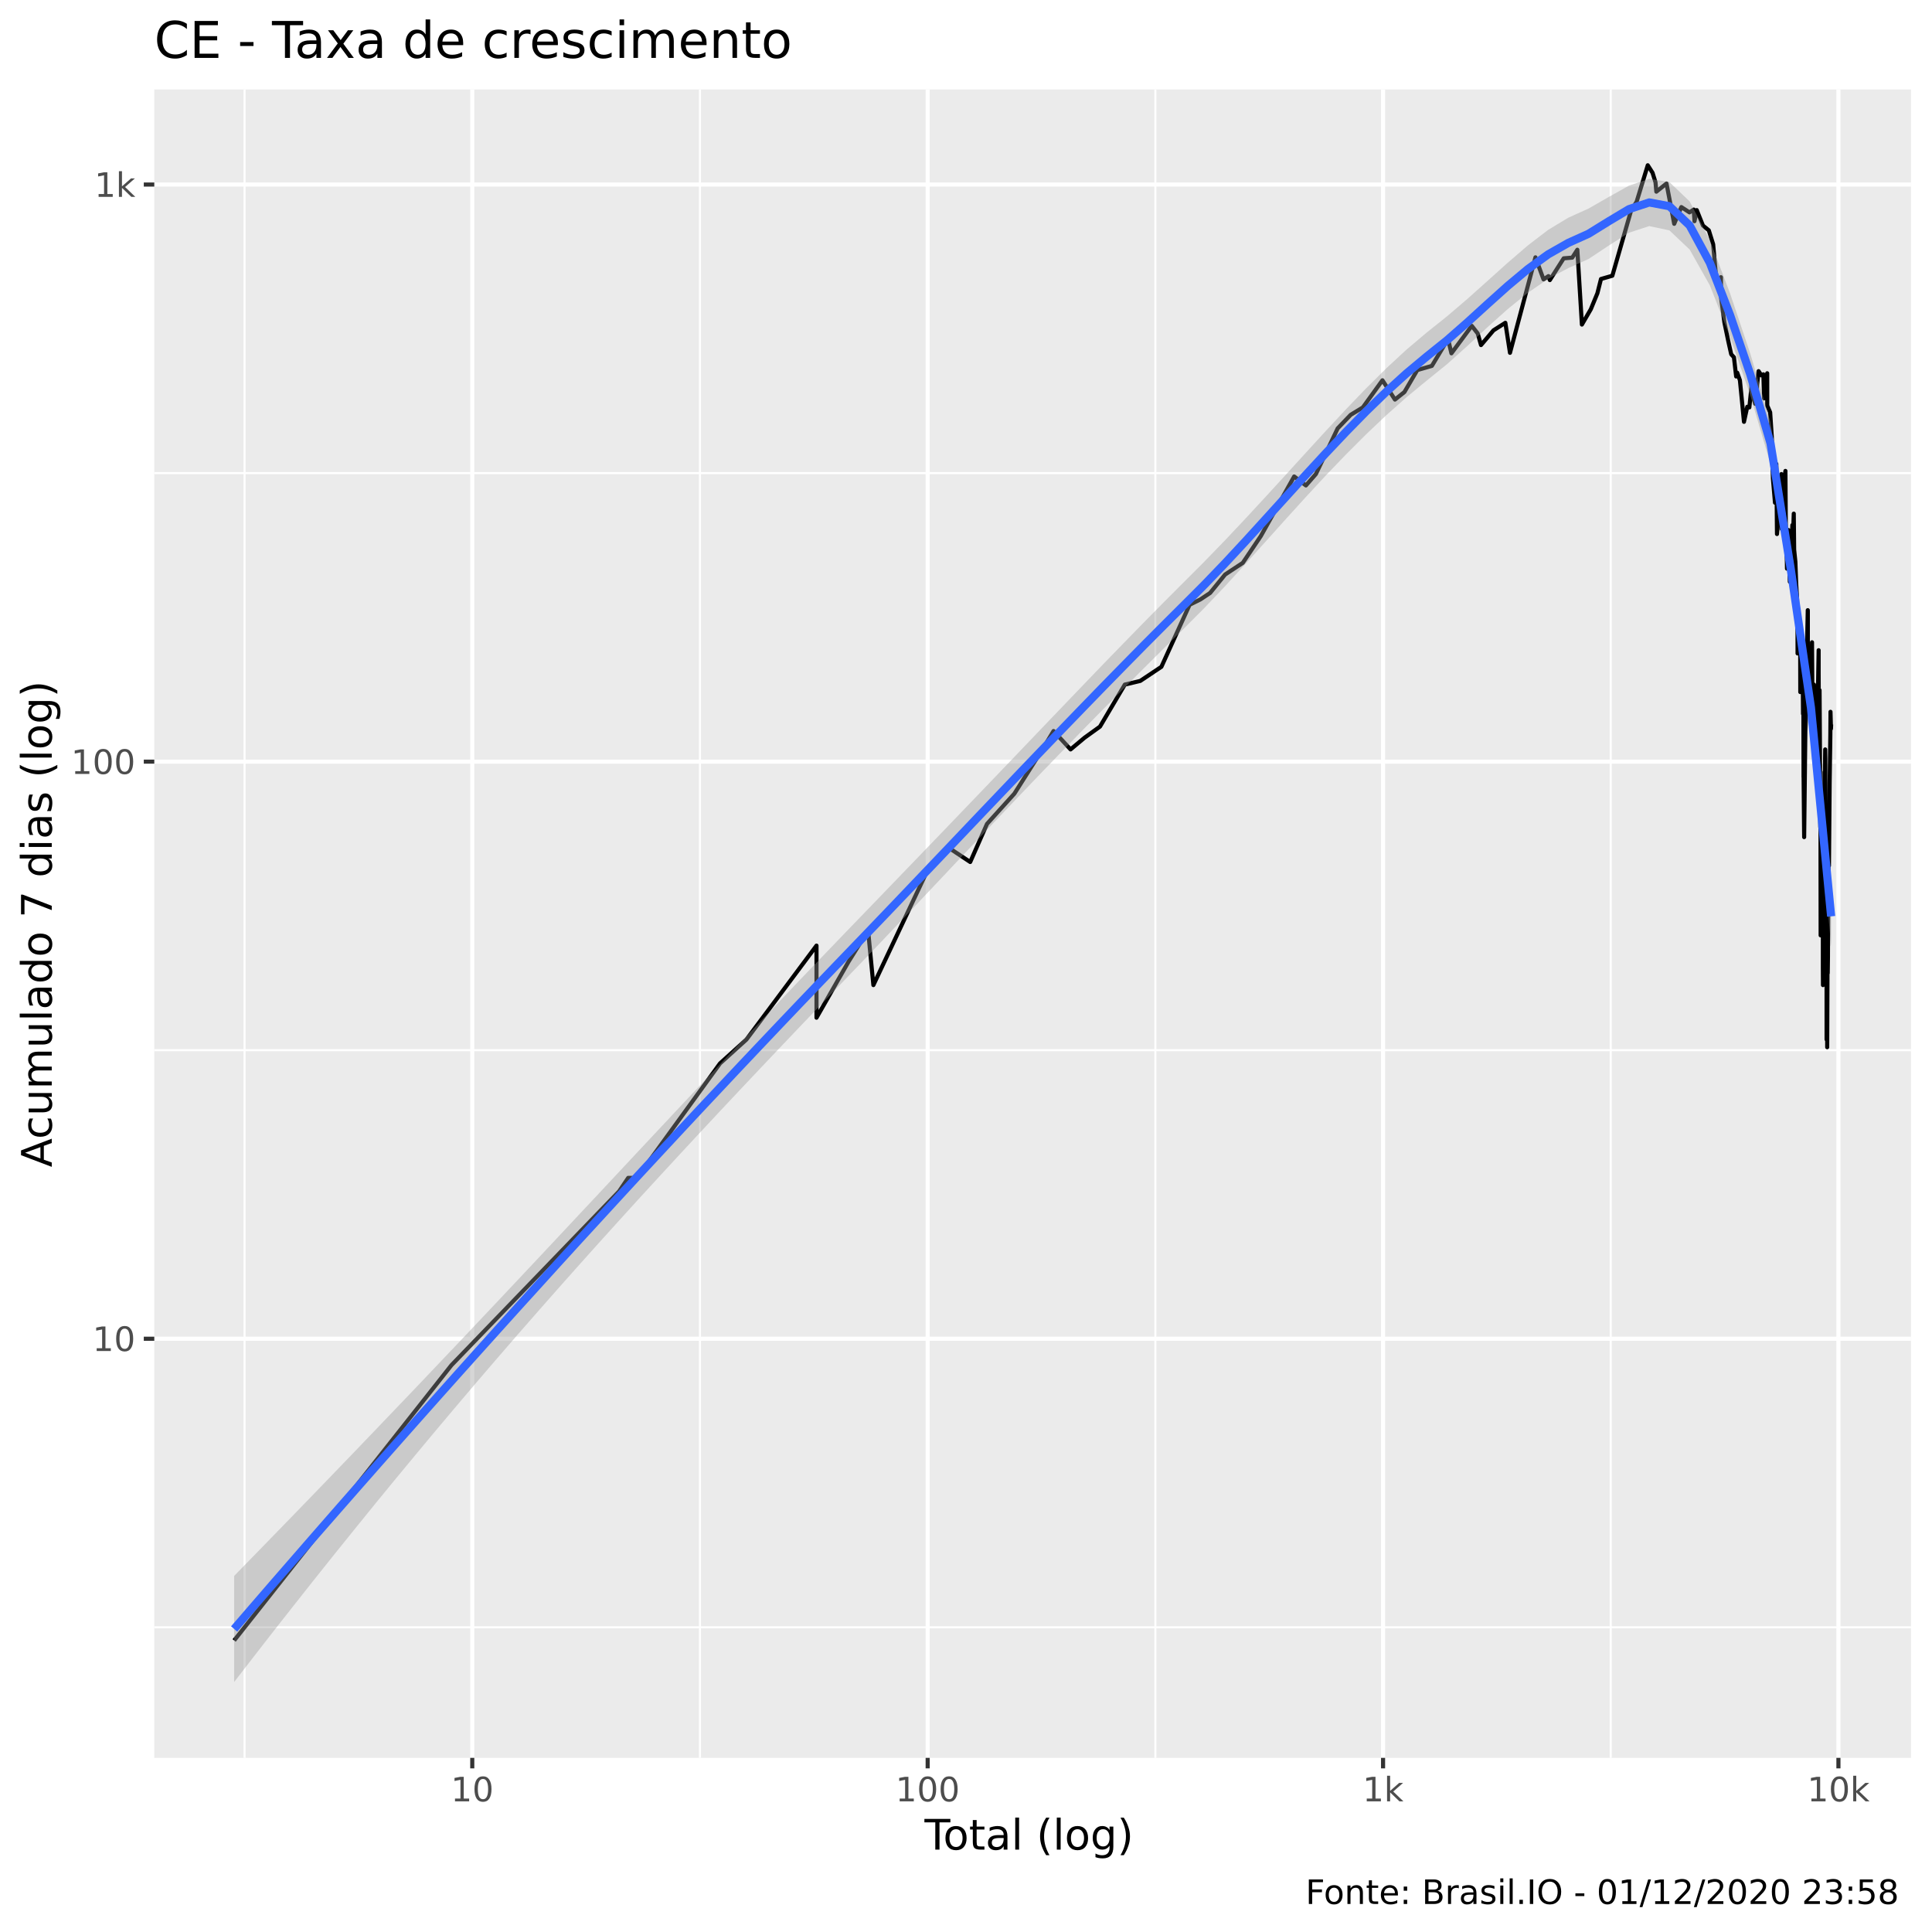
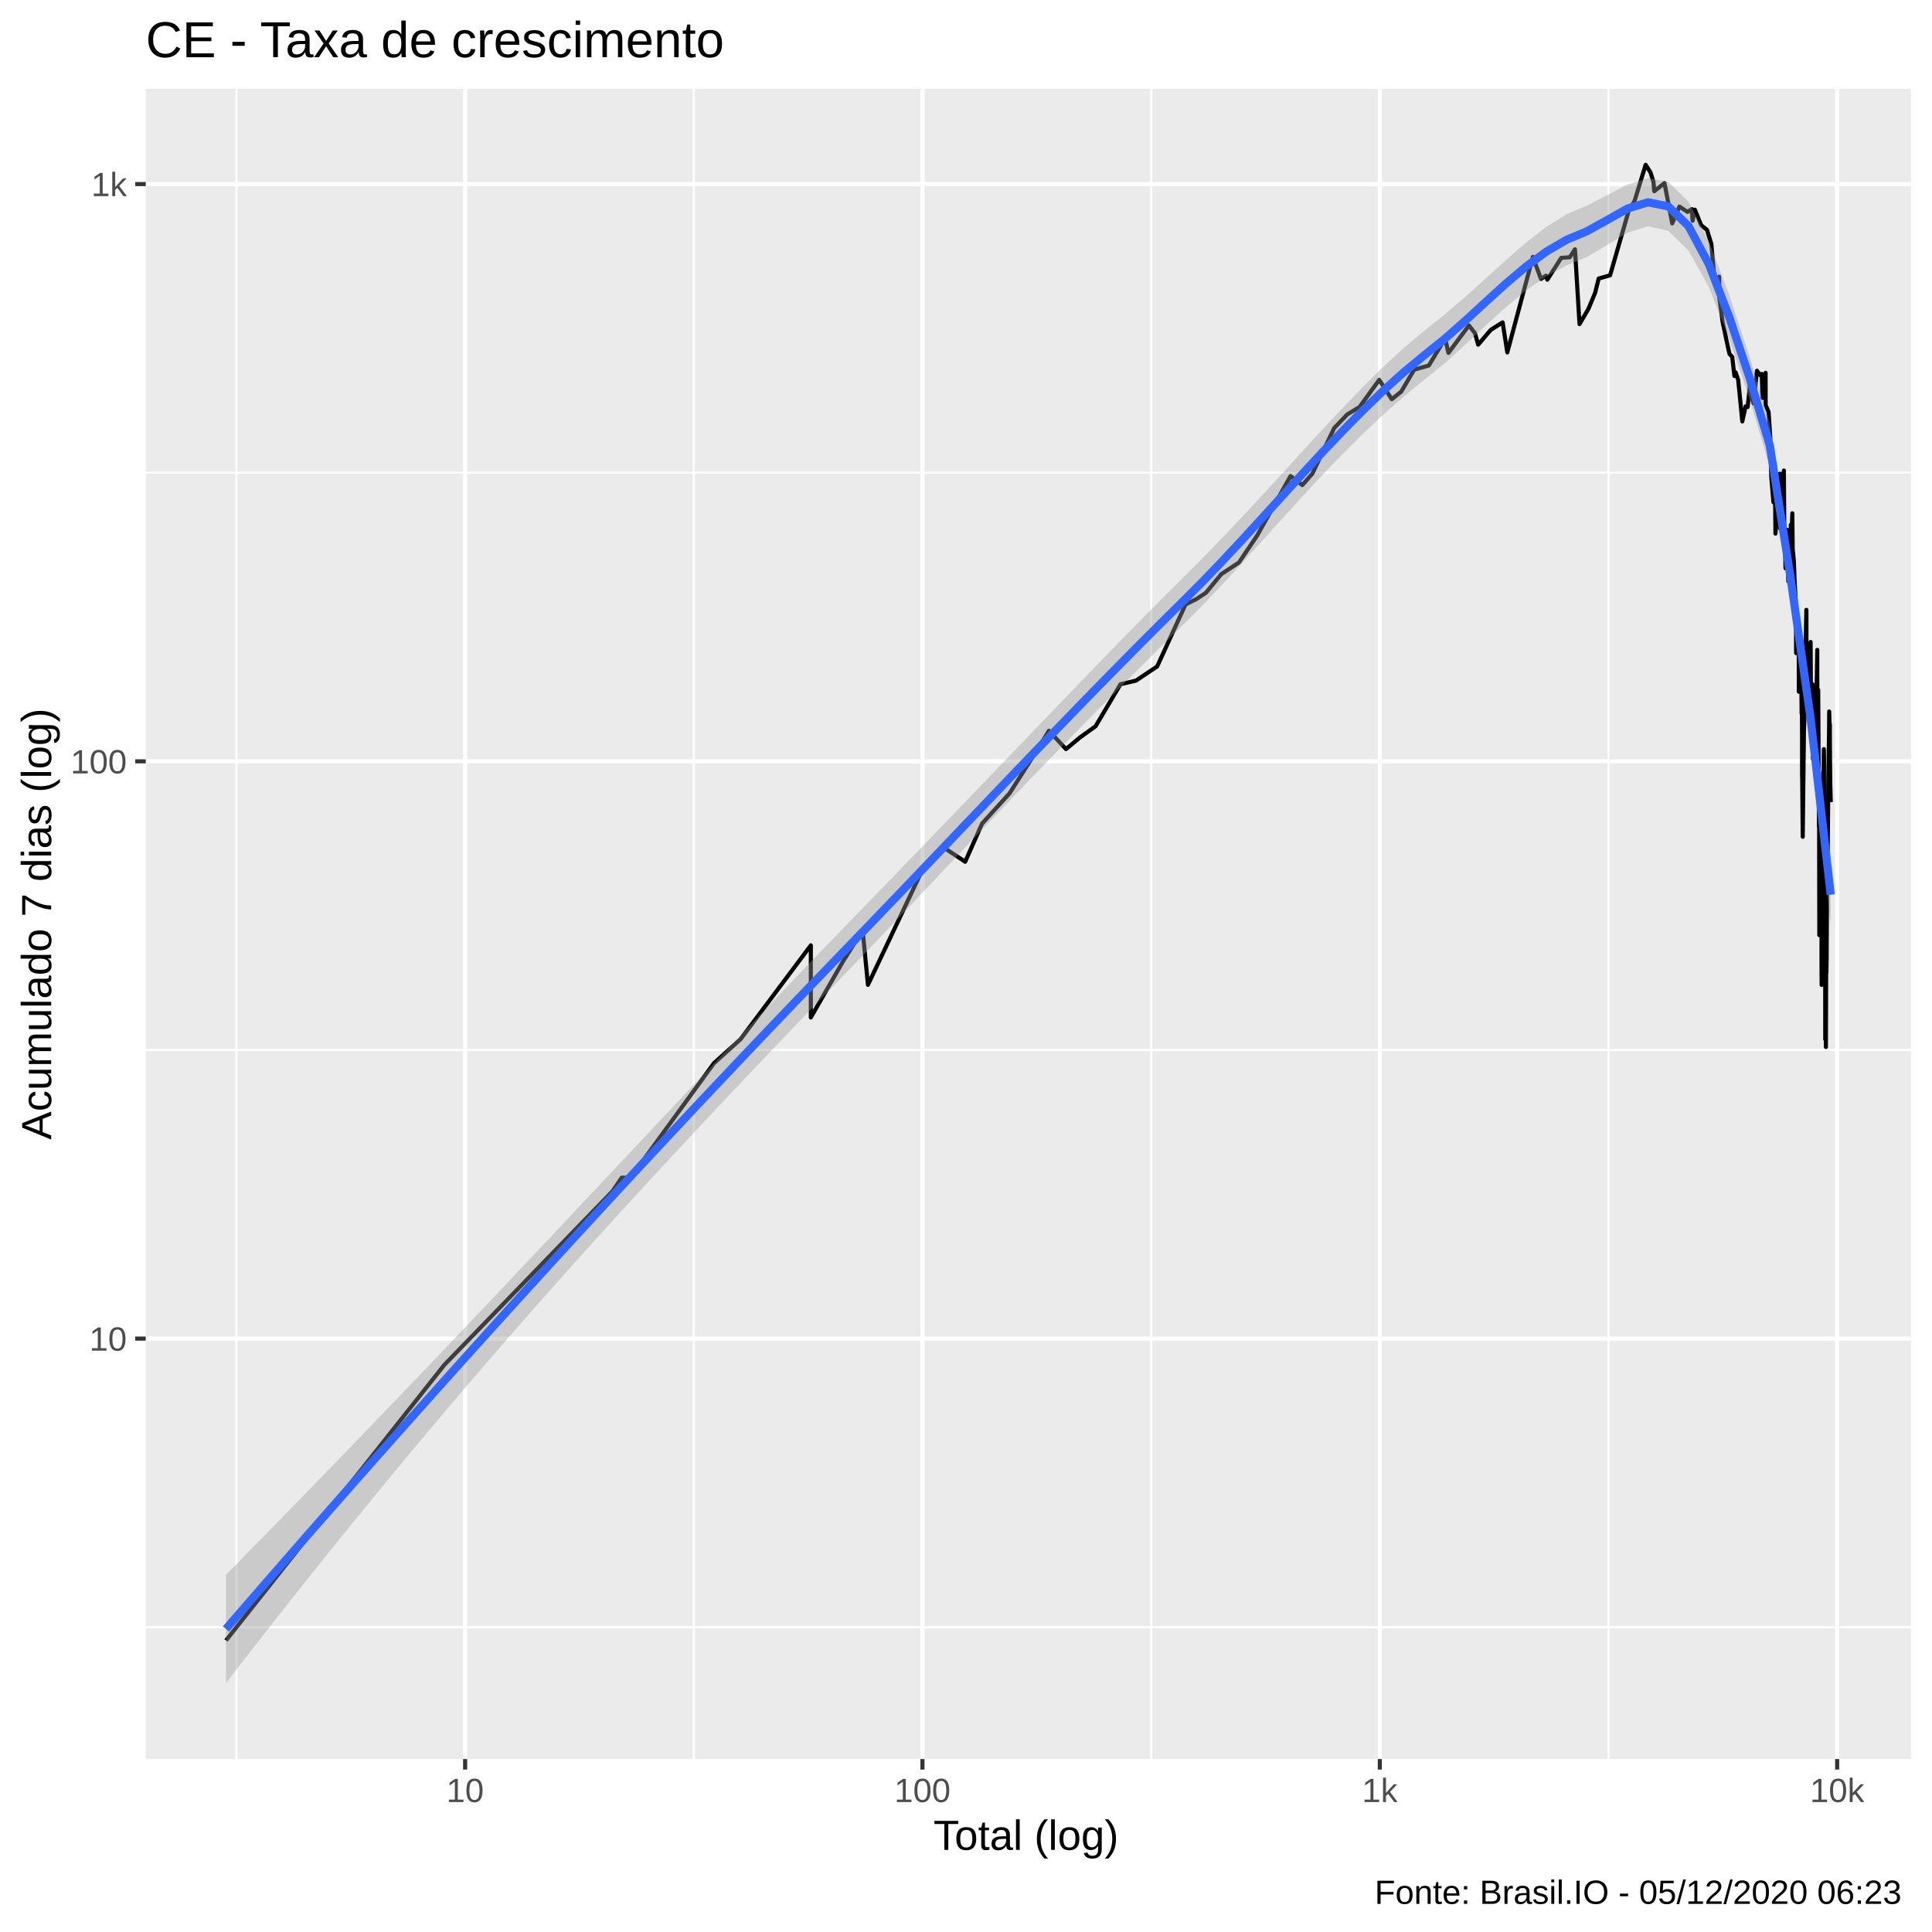
<svg xmlns="http://www.w3.org/2000/svg" viewBox="0 0 504.00 504.00">
  <defs>
    <style type="text/css">
    line, polyline, polygon, path, rect, circle {
      fill: none;
      stroke: #000000;
      stroke-linecap: round;
      stroke-linejoin: round;
      stroke-miterlimit: 10.00;
    }
  </style>
  </defs>
  <rect width="100%" height="100%" style="stroke: none; fill: #FFFFFF;" />
-   <rect x="0" y="0.00" width="504.00" height="504.00" style="stroke-width: 1.07; stroke: #FFFFFF; fill: #FFFFFF;" />
+   <rect x="-0" y="0.00" width="504.00" height="504.00" style="stroke-width: 1.07; stroke: #FFFFFF; fill: #FFFFFF;" />
  <defs>
-     <clipPath id="cpNDAuMjV8NDk4LjUyfDQ1OC41N3wyMy4zMw==">
-       <rect x="40.25" y="23.33" width="458.27" height="435.24" />
+     <clipPath id="cpMzguMDJ8NDk4LjUyfDQ1OC44OHwyMy4xOQ==">
+       <rect x="38.02" y="23.19" width="460.50" height="435.69" />
    </clipPath>
  </defs>
-   <rect x="40.25" y="23.33" width="458.27" height="435.24" style="stroke-width: 1.07; stroke: none; fill: #EBEBEB;" clip-path="url(#cpNDAuMjV8NDk4LjUyfDQ1OC41N3wyMy4zMw==)" />
-   <polyline points="40.25,424.51 498.52,424.51 " style="stroke-width: 0.53; stroke: #FFFFFF; stroke-linecap: butt;" clip-path="url(#cpNDAuMjV8NDk4LjUyfDQ1OC41N3wyMy4zMw==)" />
-   <polyline points="40.25,273.96 498.52,273.96 " style="stroke-width: 0.53; stroke: #FFFFFF; stroke-linecap: butt;" clip-path="url(#cpNDAuMjV8NDk4LjUyfDQ1OC41N3wyMy4zMw==)" />
-   <polyline points="40.25,123.42 498.52,123.42 " style="stroke-width: 0.53; stroke: #FFFFFF; stroke-linecap: butt;" clip-path="url(#cpNDAuMjV8NDk4LjUyfDQ1OC41N3wyMy4zMw==)" />
-   <polyline points="63.80,458.57 63.80,23.33 " style="stroke-width: 0.53; stroke: #FFFFFF; stroke-linecap: butt;" clip-path="url(#cpNDAuMjV8NDk4LjUyfDQ1OC41N3wyMy4zMw==)" />
-   <polyline points="182.60,458.57 182.60,23.33 " style="stroke-width: 0.53; stroke: #FFFFFF; stroke-linecap: butt;" clip-path="url(#cpNDAuMjV8NDk4LjUyfDQ1OC41N3wyMy4zMw==)" />
-   <polyline points="301.40,458.57 301.40,23.33 " style="stroke-width: 0.53; stroke: #FFFFFF; stroke-linecap: butt;" clip-path="url(#cpNDAuMjV8NDk4LjUyfDQ1OC41N3wyMy4zMw==)" />
-   <polyline points="420.19,458.57 420.19,23.33 " style="stroke-width: 0.53; stroke: #FFFFFF; stroke-linecap: butt;" clip-path="url(#cpNDAuMjV8NDk4LjUyfDQ1OC41N3wyMy4zMw==)" />
-   <polyline points="40.25,349.24 498.52,349.24 " style="stroke-width: 1.07; stroke: #FFFFFF; stroke-linecap: butt;" clip-path="url(#cpNDAuMjV8NDk4LjUyfDQ1OC41N3wyMy4zMw==)" />
-   <polyline points="40.25,198.69 498.52,198.69 " style="stroke-width: 1.07; stroke: #FFFFFF; stroke-linecap: butt;" clip-path="url(#cpNDAuMjV8NDk4LjUyfDQ1OC41N3wyMy4zMw==)" />
-   <polyline points="40.25,48.14 498.52,48.14 " style="stroke-width: 1.07; stroke: #FFFFFF; stroke-linecap: butt;" clip-path="url(#cpNDAuMjV8NDk4LjUyfDQ1OC41N3wyMy4zMw==)" />
-   <polyline points="123.20,458.57 123.20,23.33 " style="stroke-width: 1.07; stroke: #FFFFFF; stroke-linecap: butt;" clip-path="url(#cpNDAuMjV8NDk4LjUyfDQ1OC41N3wyMy4zMw==)" />
-   <polyline points="242.00,458.57 242.00,23.33 " style="stroke-width: 1.07; stroke: #FFFFFF; stroke-linecap: butt;" clip-path="url(#cpNDAuMjV8NDk4LjUyfDQ1OC41N3wyMy4zMw==)" />
-   <polyline points="360.80,458.57 360.80,23.33 " style="stroke-width: 1.07; stroke: #FFFFFF; stroke-linecap: butt;" clip-path="url(#cpNDAuMjV8NDk4LjUyfDQ1OC41N3wyMy4zMw==)" />
-   <polyline points="479.59,458.57 479.59,23.33 " style="stroke-width: 1.07; stroke: #FFFFFF; stroke-linecap: butt;" clip-path="url(#cpNDAuMjV8NDk4LjUyfDQ1OC41N3wyMy4zMw==)" />
-   <polyline points="61.08,427.95 61.08,427.95 75.93,409.15 87.44,394.56 87.44,394.56 104.80,372.56 117.77,356.13 161.48,310.81 163.88,307.27 166.17,307.27 187.83,277.41 187.83,277.41 194.72,271.18 213.00,246.68 213.00,265.49 221.34,250.90 226.46,242.71 227.84,256.98 242.51,225.86 247.38,221.08 253.10,224.87 257.48,214.93 264.61,207.05 272.32,194.88 274.84,190.70 279.28,195.50 282.91,192.46 286.95,189.55 293.43,178.59 297.46,177.63 302.97,173.95 310.33,157.77 313.13,156.38 315.67,154.69 319.60,149.87 324.20,146.84 328.91,139.84 337.61,124.30 340.67,126.64 343.27,123.67 348.96,111.75 352.35,108.22 355.53,106.28 360.64,99.20 363.90,104.24 366.37,102.27 369.73,96.54 373.53,95.45 377.75,88.43 378.63,92.17 383.94,85.01 385.49,86.99 386.35,90.02 389.61,86.17 392.70,84.21 393.91,92.04 400.55,67.13 402.66,72.88 403.95,72.03 404.30,73.07 407.92,67.39 410.15,67.21 411.48,65.15 412.67,84.67 414.99,80.68 416.71,76.51 417.65,72.78 420.61,71.93 425.49,54.96 426.95,52.61 429.85,43.11 431.10,45.08 431.87,47.56 432.09,50.00 434.74,47.88 436.75,58.39 438.61,54.02 440.73,55.40 441.85,54.67 442.04,57.70 442.63,54.81 444.25,58.85 445.78,60.09 446.91,63.72 447.73,72.88 448.72,72.88 448.94,72.31 448.96,77.53 449.84,84.10 450.84,88.92 451.62,92.42 452.33,93.20 452.91,98.21 453.13,97.93 453.19,97.23 453.89,99.20 454.48,105.17 454.95,110.04 455.81,106.12 456.35,106.28 456.88,101.23 456.90,99.77 457.40,103.63 457.86,105.33 458.76,96.82 459.50,97.93 460.01,97.65 460.20,103.93 460.22,103.32 461.01,97.37 461.02,105.80 461.78,107.56 462.21,114.04 462.40,121.83 462.49,124.51 462.49,124.72 463.04,131.14 463.39,121.03 463.56,139.31 464.13,133.27 464.45,129.08 464.61,126.43 464.71,123.67 464.81,138.00 465.54,124.51 465.76,122.85 465.87,138.00 466.05,142.55 466.13,145.96 466.17,148.34 466.52,138.26 466.91,151.76 467.25,145.67 467.57,136.98 467.73,137.74 467.78,138.78 467.94,133.99 468.04,143.39 468.36,146.55 468.57,152.40 468.80,156.04 468.89,159.90 468.91,162.10 468.93,170.46 469.18,160.99 469.37,168.37 469.61,165.95 469.64,180.54 469.78,176.23 469.90,168.37 469.91,169.62 470.20,166.75 470.26,174.85 470.36,186.23 470.44,182.04 470.47,191.28 470.49,202.74 470.50,202.04 470.65,218.38 470.96,190.70 471.09,187.32 471.40,168.78 471.59,159.18 471.60,159.18 471.61,159.54 471.61,168.78 471.74,182.04 472.01,170.89 472.15,184.10 472.31,186.77 472.32,186.77 472.32,186.77 472.40,181.04 472.70,167.55 472.79,181.54 472.89,184.63 472.97,191.28 473.00,188.99 473.09,182.04 473.20,178.59 473.29,198.04 473.44,191.28 473.53,192.46 473.61,192.46 473.68,188.42 473.70,194.88 473.86,190.12 473.91,194.27 474.12,187.87 474.43,169.62 474.43,175.76 474.45,180.04 474.47,180.04 474.54,187.32 474.67,180.04 474.75,192.46 474.86,215.78 474.89,211.67 474.91,211.67 474.92,213.28 474.92,223.91 474.95,244.01 475.20,213.28 475.29,217.50 475.30,219.27 475.33,218.38 475.35,216.63 475.39,211.67 475.44,207.80 475.53,233.19 475.53,252.37 475.54,253.87 475.56,256.98 475.62,245.33 475.81,216.63 475.98,201.36 475.99,210.87 476.04,204.14 476.09,199.35 476.14,195.50 476.18,198.04 476.19,222.95 476.21,255.41 476.32,233.19 476.36,235.44 476.36,245.33 476.37,255.41 476.41,255.41 476.44,250.90 476.49,242.71 476.50,271.18 476.56,261.95 476.59,255.41 476.61,252.37 476.61,263.70 476.64,265.49 476.66,273.19 476.76,246.68 476.80,253.87 476.86,249.46 476.88,241.44 476.88,246.68 477.02,221.08 477.07,218.38 477.12,225.86 477.30,204.14 477.48,191.87 477.52,186.77 477.52,185.69 477.64,190.12 477.69,188.99 " style="stroke-width: 1.07; stroke-linecap: butt;" clip-path="url(#cpNDAuMjV8NDk4LjUyfDQ1OC41N3wyMy4zMw==)" />
-   <polygon points="61.08,411.11 66.36,405.70 71.63,400.28 76.91,394.85 82.18,389.40 87.45,383.94 92.73,378.46 98.00,372.96 103.27,367.45 108.55,361.93 113.82,356.38 119.09,350.83 124.37,345.25 129.64,339.67 134.91,334.07 140.19,328.45 145.46,322.83 150.73,317.20 156.01,311.57 161.28,305.93 166.55,300.29 171.83,294.66 177.10,289.03 182.37,283.42 187.65,277.81 192.92,272.22 198.20,266.65 203.47,261.10 208.74,255.56 214.02,250.06 219.29,244.57 224.56,239.11 229.84,233.64 235.11,228.17 240.38,222.70 245.66,217.22 250.93,211.73 256.20,206.24 261.48,200.73 266.75,195.22 272.02,189.71 277.30,184.20 282.57,178.70 287.84,173.22 293.12,167.78 298.39,162.38 303.67,157.03 308.94,151.75 314.21,146.48 319.49,141.03 324.76,135.44 330.03,129.74 335.31,123.98 340.58,118.19 345.85,112.43 351.13,106.77 356.40,101.28 361.67,96.05 366.95,91.17 372.22,86.72 377.49,82.51 382.77,78.00 388.04,73.29 393.31,68.55 398.59,64.01 403.86,59.97 409.13,56.79 414.41,54.40 419.68,51.38 424.96,48.42 430.23,46.65 435.50,47.50 440.78,52.54 446.05,62.67 451.32,76.53 456.60,92.27 461.87,110.13 467.14,143.39 472.42,179.94 477.69,231.28 477.69,246.83 472.42,189.22 467.14,153.35 461.87,121.11 456.60,103.09 451.32,87.86 446.05,74.45 440.78,65.10 435.50,60.10 430.23,58.98 424.96,60.70 419.68,64.06 414.41,67.56 409.13,69.93 403.86,72.75 398.59,76.37 393.31,80.64 388.04,85.36 382.77,90.26 377.49,95.00 372.22,99.26 366.95,103.60 361.67,108.29 356.40,113.28 351.13,118.55 345.85,124.05 340.58,129.74 335.31,135.55 330.03,141.43 324.76,147.28 319.49,153.02 314.21,158.57 308.94,163.86 303.67,169.08 298.39,174.33 293.12,179.62 287.84,184.96 282.57,190.33 277.30,195.75 272.02,201.21 266.75,206.71 261.48,212.24 256.20,217.81 250.93,223.39 245.66,228.99 240.38,234.58 235.11,240.17 229.84,245.73 224.56,251.25 219.29,256.74 214.02,262.24 208.74,267.75 203.47,273.29 198.20,278.85 192.92,284.44 187.65,290.06 182.37,295.71 177.10,301.39 171.83,307.10 166.55,312.85 161.28,318.65 156.01,324.48 150.73,330.37 145.46,336.30 140.19,342.28 134.91,348.32 129.64,354.41 124.37,360.55 119.09,366.76 113.82,373.02 108.55,379.34 103.27,385.72 98.00,392.15 92.73,398.65 87.45,405.20 82.18,411.80 76.91,418.47 71.63,425.18 66.36,431.96 61.08,438.79 " style="stroke-width: 0.00; stroke: none; fill: #999999; fill-opacity: 0.40;" clip-path="url(#cpNDAuMjV8NDk4LjUyfDQ1OC41N3wyMy4zMw==)" />
-   <polyline points="61.08,411.11 66.36,405.70 71.63,400.28 76.91,394.85 82.18,389.40 87.45,383.94 92.73,378.46 98.00,372.96 103.27,367.45 108.55,361.93 113.82,356.38 119.09,350.83 124.37,345.25 129.64,339.67 134.91,334.07 140.19,328.45 145.46,322.83 150.73,317.20 156.01,311.57 161.28,305.93 166.55,300.29 171.83,294.66 177.10,289.03 182.37,283.42 187.65,277.81 192.92,272.22 198.20,266.65 203.47,261.10 208.74,255.56 214.02,250.06 219.29,244.57 224.56,239.11 229.84,233.64 235.11,228.17 240.38,222.70 245.66,217.22 250.93,211.73 256.20,206.24 261.48,200.73 266.75,195.22 272.02,189.71 277.30,184.20 282.57,178.70 287.84,173.22 293.12,167.78 298.39,162.38 303.67,157.03 308.94,151.75 314.21,146.48 319.49,141.03 324.76,135.44 330.03,129.74 335.31,123.98 340.58,118.19 345.85,112.43 351.13,106.77 356.40,101.28 361.67,96.05 366.95,91.17 372.22,86.72 377.49,82.51 382.77,78.00 388.04,73.29 393.31,68.55 398.59,64.01 403.86,59.97 409.13,56.79 414.41,54.40 419.68,51.38 424.96,48.42 430.23,46.65 435.50,47.50 440.78,52.54 446.05,62.67 451.32,76.53 456.60,92.27 461.87,110.13 467.14,143.39 472.42,179.94 477.69,231.28 " style="stroke-width: 2.13; stroke: none;" clip-path="url(#cpNDAuMjV8NDk4LjUyfDQ1OC41N3wyMy4zMw==)" />
-   <polyline points="477.69,246.83 472.42,189.22 467.14,153.35 461.87,121.11 456.60,103.09 451.32,87.86 446.05,74.45 440.78,65.10 435.50,60.10 430.23,58.98 424.96,60.70 419.68,64.06 414.41,67.56 409.13,69.93 403.86,72.75 398.59,76.37 393.31,80.64 388.04,85.36 382.77,90.26 377.49,95.00 372.22,99.26 366.95,103.60 361.67,108.29 356.40,113.28 351.13,118.55 345.85,124.05 340.58,129.74 335.31,135.55 330.03,141.43 324.76,147.28 319.49,153.02 314.21,158.57 308.94,163.86 303.67,169.08 298.39,174.33 293.12,179.62 287.84,184.96 282.57,190.33 277.30,195.75 272.02,201.21 266.75,206.71 261.48,212.24 256.20,217.81 250.93,223.39 245.66,228.99 240.38,234.58 235.11,240.17 229.84,245.73 224.56,251.25 219.29,256.74 214.02,262.24 208.74,267.75 203.47,273.29 198.20,278.85 192.92,284.44 187.65,290.06 182.37,295.71 177.10,301.39 171.83,307.10 166.55,312.85 161.28,318.65 156.01,324.48 150.73,330.37 145.46,336.30 140.19,342.28 134.91,348.32 129.64,354.41 124.37,360.55 119.09,366.76 113.82,373.02 108.55,379.34 103.27,385.72 98.00,392.15 92.73,398.65 87.45,405.20 82.18,411.80 76.91,418.47 71.63,425.18 66.36,431.96 61.08,438.79 " style="stroke-width: 2.13; stroke: none;" clip-path="url(#cpNDAuMjV8NDk4LjUyfDQ1OC41N3wyMy4zMw==)" />
-   <polyline points="61.08,424.95 66.36,418.83 71.63,412.73 76.91,406.66 82.18,400.60 87.45,394.57 92.73,388.55 98.00,382.56 103.27,376.59 108.55,370.63 113.82,364.70 119.09,358.79 124.37,352.90 129.64,347.04 134.91,341.19 140.19,335.37 145.46,329.56 150.73,323.78 156.01,318.03 161.28,312.29 166.55,306.57 171.83,300.88 177.10,295.21 182.37,289.56 187.65,283.94 192.92,278.33 198.20,272.75 203.47,267.19 208.74,261.66 214.02,256.15 219.29,250.66 224.56,245.18 229.84,239.68 235.11,234.17 240.38,228.64 245.66,223.10 250.93,217.56 256.20,212.02 261.48,206.49 266.75,200.96 272.02,195.46 277.30,189.97 282.57,184.52 287.84,179.09 293.12,173.70 298.39,168.35 303.67,163.05 308.94,157.80 314.21,152.52 319.49,147.03 324.76,141.36 330.03,135.58 335.31,129.76 340.58,123.96 345.85,118.24 351.13,112.66 356.40,107.28 361.67,102.17 366.95,97.38 372.22,92.99 377.49,88.76 382.77,84.13 388.04,79.33 393.31,74.60 398.59,70.19 403.86,66.36 409.13,63.36 414.41,60.98 419.68,57.72 424.96,54.56 430.23,52.81 435.50,53.80 440.78,58.82 446.05,68.56 451.32,82.20 456.60,97.68 461.87,115.62 467.14,148.37 472.42,184.58 477.69,239.05 " style="stroke-width: 2.13; stroke: #3366FF; stroke-linecap: butt;" clip-path="url(#cpNDAuMjV8NDk4LjUyfDQ1OC41N3wyMy4zMw==)" />
+   <rect x="38.02" y="23.19" width="460.50" height="435.69" style="stroke-width: 1.07; stroke: none; fill: #EBEBEB;" clip-path="url(#cpMzguMDJ8NDk4LjUyfDQ1OC44OHwyMy4xOQ==)" />
+   <polyline points="38.02,424.49 498.52,424.49 " style="stroke-width: 0.53; stroke: #FFFFFF; stroke-linecap: butt;" clip-path="url(#cpMzguMDJ8NDk4LjUyfDQ1OC44OHwyMy4xOQ==)" />
+   <polyline points="38.02,273.91 498.52,273.91 " style="stroke-width: 0.53; stroke: #FFFFFF; stroke-linecap: butt;" clip-path="url(#cpMzguMDJ8NDk4LjUyfDQ1OC44OHwyMy4xOQ==)" />
+   <polyline points="38.02,123.32 498.52,123.32 " style="stroke-width: 0.53; stroke: #FFFFFF; stroke-linecap: butt;" clip-path="url(#cpMzguMDJ8NDk4LjUyfDQ1OC44OHwyMy4xOQ==)" />
+   <polyline points="61.68,458.88 61.68,23.19 " style="stroke-width: 0.53; stroke: #FFFFFF; stroke-linecap: butt;" clip-path="url(#cpMzguMDJ8NDk4LjUyfDQ1OC44OHwyMy4xOQ==)" />
+   <polyline points="180.99,458.88 180.99,23.19 " style="stroke-width: 0.53; stroke: #FFFFFF; stroke-linecap: butt;" clip-path="url(#cpMzguMDJ8NDk4LjUyfDQ1OC44OHwyMy4xOQ==)" />
+   <polyline points="300.30,458.88 300.30,23.19 " style="stroke-width: 0.53; stroke: #FFFFFF; stroke-linecap: butt;" clip-path="url(#cpMzguMDJ8NDk4LjUyfDQ1OC44OHwyMy4xOQ==)" />
+   <polyline points="419.60,458.88 419.60,23.19 " style="stroke-width: 0.53; stroke: #FFFFFF; stroke-linecap: butt;" clip-path="url(#cpMzguMDJ8NDk4LjUyfDQ1OC44OHwyMy4xOQ==)" />
+   <polyline points="38.02,349.20 498.52,349.20 " style="stroke-width: 1.07; stroke: #FFFFFF; stroke-linecap: butt;" clip-path="url(#cpMzguMDJ8NDk4LjUyfDQ1OC44OHwyMy4xOQ==)" />
+   <polyline points="38.02,198.61 498.52,198.61 " style="stroke-width: 1.07; stroke: #FFFFFF; stroke-linecap: butt;" clip-path="url(#cpMzguMDJ8NDk4LjUyfDQ1OC44OHwyMy4xOQ==)" />
+   <polyline points="38.02,48.02 498.52,48.02 " style="stroke-width: 1.07; stroke: #FFFFFF; stroke-linecap: butt;" clip-path="url(#cpMzguMDJ8NDk4LjUyfDQ1OC44OHwyMy4xOQ==)" />
+   <polyline points="121.34,458.88 121.34,23.19 " style="stroke-width: 1.07; stroke: #FFFFFF; stroke-linecap: butt;" clip-path="url(#cpMzguMDJ8NDk4LjUyfDQ1OC44OHwyMy4xOQ==)" />
+   <polyline points="240.64,458.88 240.64,23.19 " style="stroke-width: 1.07; stroke: #FFFFFF; stroke-linecap: butt;" clip-path="url(#cpMzguMDJ8NDk4LjUyfDQ1OC44OHwyMy4xOQ==)" />
+   <polyline points="359.95,458.88 359.95,23.19 " style="stroke-width: 1.07; stroke: #FFFFFF; stroke-linecap: butt;" clip-path="url(#cpMzguMDJ8NDk4LjUyfDQ1OC44OHwyMy4xOQ==)" />
+   <polyline points="479.26,458.88 479.26,23.19 " style="stroke-width: 1.07; stroke: #FFFFFF; stroke-linecap: butt;" clip-path="url(#cpMzguMDJ8NDk4LjUyfDQ1OC44OHwyMy4xOQ==)" />
+   <polyline points="58.95,427.94 58.95,427.94 73.86,409.12 85.42,394.53 85.42,394.53 102.86,372.53 115.88,356.09 159.78,310.76 162.19,307.22 164.49,307.22 186.25,277.35 186.25,277.35 193.17,271.12 211.52,246.61 211.52,265.43 219.89,250.83 225.04,242.65 226.42,256.92 241.16,225.79 246.05,221.01 251.79,224.80 256.19,214.86 263.35,206.97 271.10,194.80 273.63,190.62 278.09,195.42 281.73,192.38 285.79,189.47 292.30,178.50 296.34,177.55 301.87,173.86 309.27,157.68 312.08,156.29 314.63,154.60 318.58,149.78 323.20,146.75 327.93,139.74 336.66,124.20 339.74,126.54 342.35,123.57 348.06,111.65 351.47,108.11 354.66,106.17 359.80,99.09 363.07,104.14 365.54,102.16 368.92,96.43 372.74,95.35 376.98,88.32 377.86,92.06 383.19,84.90 384.76,86.88 385.61,89.92 388.89,86.06 391.99,84.10 393.21,91.93 399.88,67.01 401.99,72.77 403.29,71.91 403.65,72.96 407.28,67.27 409.52,67.10 410.86,65.03 412.05,84.56 414.38,80.56 416.11,76.40 417.05,72.67 420.02,71.82 424.92,54.84 426.39,52.49 429.30,42.99 430.56,44.96 431.33,47.44 431.55,49.88 434.21,47.76 436.23,58.27 438.10,53.90 440.23,55.28 441.36,54.55 441.54,57.58 442.14,54.70 443.77,58.73 445.30,59.97 446.43,63.61 447.26,72.77 448.25,72.77 448.47,72.20 448.50,77.41 449.38,83.99 450.39,88.81 451.17,92.32 451.88,93.09 452.46,98.10 452.68,97.82 452.75,97.12 453.44,99.09 454.04,105.07 454.51,109.94 455.38,106.01 455.91,106.17 456.45,101.12 456.46,99.67 456.97,103.52 457.44,105.23 458.34,96.71 459.08,97.82 459.59,97.54 459.78,103.83 459.80,103.22 460.59,97.26 460.61,105.70 461.37,107.46 461.80,113.94 461.99,121.73 462.08,124.41 462.09,124.62 462.64,131.04 462.99,120.93 463.16,139.21 463.73,133.17 464.05,128.98 464.21,126.33 464.31,123.57 464.41,137.91 465.15,124.41 465.36,122.75 465.47,137.91 465.66,142.46 465.74,145.87 465.78,148.25 466.12,138.17 466.52,151.66 466.87,145.58 467.18,136.88 467.34,137.65 467.40,138.69 467.56,133.90 467.66,143.29 467.97,146.45 468.19,152.31 468.42,155.95 468.51,159.81 468.52,162.01 468.55,170.37 468.80,160.90 468.99,168.28 469.23,165.86 469.26,180.45 469.40,176.14 469.53,168.28 469.53,169.53 469.82,166.66 469.89,174.76 469.99,186.14 470.06,181.96 470.10,191.20 470.11,202.66 470.13,201.97 470.28,218.30 470.59,190.62 470.72,187.23 471.03,168.70 471.22,159.09 471.23,159.09 471.24,159.45 471.24,168.70 471.37,181.96 471.65,170.80 471.79,184.02 471.94,186.69 471.95,186.69 471.96,186.69 472.03,180.95 472.33,167.47 472.42,181.45 472.52,184.54 472.60,191.20 472.64,188.90 472.72,181.96 472.83,178.50 472.93,197.96 473.08,191.20 473.17,192.38 473.25,192.38 473.32,188.34 473.34,194.80 473.50,190.04 473.55,194.19 473.76,187.79 474.07,169.53 474.07,175.68 474.09,179.96 474.11,179.96 474.18,187.23 474.31,179.96 474.39,192.38 474.51,215.70 474.54,211.59 474.56,211.59 474.56,213.20 474.57,223.83 474.60,243.94 474.85,213.20 474.93,217.43 474.95,219.19 474.98,218.30 474.99,216.56 475.03,211.59 475.09,207.72 475.18,233.12 475.18,252.30 475.19,253.81 475.21,256.92 475.27,245.26 475.46,216.56 475.63,201.28 475.64,210.80 475.69,204.06 475.74,199.27 475.79,195.42 475.83,197.96 475.84,222.88 475.86,255.35 475.97,233.12 476.01,235.37 476.01,245.26 476.02,255.35 476.06,255.35 476.09,250.83 476.14,242.65 476.15,271.12 476.22,261.89 476.24,255.35 476.27,252.30 476.27,263.63 476.29,265.43 476.32,273.13 476.41,246.61 476.45,253.81 476.52,249.40 476.53,241.38 476.53,246.61 476.68,221.01 476.72,218.30 476.77,225.79 476.95,204.06 477.13,191.79 477.18,186.69 477.18,185.61 477.29,190.04 477.35,188.90 477.36,193.58 477.45,204.06 477.59,209.24 " style="stroke-width: 1.07; stroke-linecap: butt;" clip-path="url(#cpMzguMDJ8NDk4LjUyfDQ1OC44OHwyMy4xOQ==)" />
+   <polygon points="58.95,410.82 64.25,405.42 69.55,400.01 74.85,394.58 80.15,389.14 85.45,383.68 90.75,378.20 96.05,372.71 101.35,367.20 106.65,361.68 111.95,356.14 117.24,350.58 122.54,345.01 127.84,339.42 133.14,333.82 138.44,328.20 143.74,322.58 149.04,316.95 154.34,311.31 159.64,305.67 164.94,300.03 170.24,294.39 175.54,288.76 180.83,283.14 186.13,277.53 191.43,271.93 196.73,266.36 202.03,260.80 207.33,255.26 212.63,249.75 217.93,244.26 223.23,238.79 228.53,233.32 233.83,227.84 239.13,222.36 244.43,216.86 249.72,211.37 255.02,205.86 260.32,200.34 265.62,194.82 270.92,189.30 276.22,183.78 281.52,178.27 286.82,172.78 292.12,167.33 297.42,161.92 302.72,156.57 308.02,151.29 313.31,146.01 318.61,140.56 323.91,134.96 329.21,129.26 334.51,123.48 339.81,117.68 345.11,111.92 350.41,106.26 355.71,100.77 361.01,95.54 366.31,90.67 371.61,86.24 376.90,82.02 382.20,77.47 387.50,72.71 392.80,67.90 398.10,63.29 403.40,59.16 408.70,55.88 414.00,53.61 419.30,50.88 424.60,48.13 429.90,46.50 435.20,47.45 440.49,52.62 445.79,62.93 451.09,76.90 456.39,92.97 461.69,110.55 466.99,144.88 472.29,182.32 477.59,225.22 477.59,241.58 472.29,191.74 466.99,154.95 461.69,121.83 456.39,104.01 451.09,88.40 445.79,74.88 440.49,65.37 435.20,60.23 429.90,59.03 424.60,60.68 419.30,63.88 414.00,67.04 408.70,69.20 403.40,72.09 398.10,75.80 392.80,80.16 387.50,84.98 382.20,89.95 376.90,94.74 371.61,99.02 366.31,103.35 361.01,108.02 355.71,113.01 350.41,118.27 345.11,123.77 339.81,129.46 334.51,135.28 329.21,141.15 323.91,147.01 318.61,152.76 313.31,158.32 308.02,163.61 302.72,168.83 297.42,174.09 292.12,179.39 286.82,184.73 281.52,190.11 276.22,195.54 270.92,201.01 265.62,206.53 260.32,212.08 255.02,217.66 249.72,223.26 244.43,228.87 239.13,234.48 233.83,240.07 228.53,245.64 223.23,251.18 217.93,256.67 212.63,262.17 207.33,267.69 202.03,273.24 196.73,278.81 191.43,284.40 186.13,290.02 180.83,295.68 175.54,301.36 170.24,307.08 164.94,312.84 159.64,318.64 154.34,324.49 149.04,330.38 143.74,336.32 138.44,342.32 133.14,348.36 127.84,354.47 122.54,360.63 117.24,366.84 111.95,373.12 106.65,379.45 101.35,385.85 96.05,392.30 90.75,398.81 85.45,405.38 80.15,412.01 74.85,418.69 69.55,425.43 64.25,432.22 58.95,439.07 " style="stroke-width: 0.00; stroke: none; fill: #999999; fill-opacity: 0.40;" clip-path="url(#cpMzguMDJ8NDk4LjUyfDQ1OC44OHwyMy4xOQ==)" />
+   <polyline points="58.95,410.82 64.25,405.42 69.55,400.01 74.85,394.58 80.15,389.14 85.45,383.68 90.75,378.20 96.05,372.71 101.35,367.20 106.65,361.68 111.95,356.14 117.24,350.58 122.54,345.01 127.84,339.42 133.14,333.82 138.44,328.20 143.74,322.58 149.04,316.95 154.34,311.31 159.64,305.67 164.94,300.03 170.24,294.39 175.54,288.76 180.83,283.14 186.13,277.53 191.43,271.93 196.73,266.36 202.03,260.80 207.33,255.26 212.63,249.75 217.93,244.26 223.23,238.79 228.53,233.32 233.83,227.84 239.13,222.36 244.43,216.86 249.72,211.37 255.02,205.86 260.32,200.34 265.62,194.82 270.92,189.30 276.22,183.78 281.52,178.27 286.82,172.78 292.12,167.33 297.42,161.92 302.72,156.57 308.02,151.29 313.31,146.01 318.61,140.56 323.91,134.96 329.21,129.26 334.51,123.48 339.81,117.68 345.11,111.92 350.41,106.26 355.71,100.77 361.01,95.54 366.31,90.67 371.61,86.24 376.90,82.02 382.20,77.47 387.50,72.71 392.80,67.90 398.10,63.29 403.40,59.16 408.70,55.88 414.00,53.61 419.30,50.88 424.60,48.13 429.90,46.50 435.20,47.45 440.49,52.62 445.79,62.93 451.09,76.90 456.39,92.97 461.69,110.55 466.99,144.88 472.29,182.32 477.59,225.22 " style="stroke-width: 2.13; stroke: none;" clip-path="url(#cpMzguMDJ8NDk4LjUyfDQ1OC44OHwyMy4xOQ==)" />
+   <polyline points="477.59,241.58 472.29,191.74 466.99,154.95 461.69,121.83 456.39,104.01 451.09,88.40 445.79,74.88 440.49,65.37 435.20,60.23 429.90,59.03 424.60,60.68 419.30,63.88 414.00,67.04 408.70,69.20 403.40,72.09 398.10,75.80 392.80,80.16 387.50,84.98 382.20,89.95 376.90,94.74 371.61,99.02 366.31,103.35 361.01,108.02 355.71,113.01 350.41,118.27 345.11,123.77 339.81,129.46 334.51,135.28 329.21,141.15 323.91,147.01 318.61,152.76 313.31,158.32 308.02,163.61 302.72,168.83 297.42,174.09 292.12,179.39 286.82,184.73 281.52,190.11 276.22,195.54 270.92,201.01 265.62,206.53 260.32,212.08 255.02,217.66 249.72,223.26 244.43,228.87 239.13,234.48 233.83,240.07 228.53,245.64 223.23,251.18 217.93,256.67 212.63,262.17 207.33,267.69 202.03,273.24 196.73,278.81 191.43,284.40 186.13,290.02 180.83,295.68 175.54,301.36 170.24,307.08 164.94,312.84 159.64,318.64 154.34,324.49 149.04,330.38 143.74,336.32 138.44,342.32 133.14,348.36 127.84,354.47 122.54,360.63 117.24,366.84 111.95,373.12 106.65,379.45 101.35,385.85 96.05,392.30 90.75,398.81 85.45,405.38 80.15,412.01 74.85,418.69 69.55,425.43 64.25,432.22 58.95,439.07 " style="stroke-width: 2.13; stroke: none;" clip-path="url(#cpMzguMDJ8NDk4LjUyfDQ1OC44OHwyMy4xOQ==)" />
+   <polyline points="58.95,424.95 64.25,418.82 69.55,412.72 74.85,406.63 80.15,400.57 85.45,394.53 90.75,388.51 96.05,382.51 101.35,376.53 106.65,370.57 111.95,364.63 117.24,358.71 122.54,352.82 127.84,346.94 133.14,341.09 138.44,335.26 143.74,329.45 149.04,323.66 154.34,317.90 159.64,312.16 164.94,306.44 170.24,300.74 175.54,295.06 180.83,289.41 186.13,283.78 191.43,278.17 196.73,272.58 202.03,267.02 207.33,261.48 212.63,255.96 217.93,250.47 223.23,244.98 228.53,239.48 233.83,233.96 239.13,228.42 244.43,222.87 249.72,217.31 255.02,211.76 260.32,206.21 265.62,200.67 270.92,195.15 276.22,189.66 281.52,184.19 286.82,178.75 292.12,173.36 297.42,168.00 302.72,162.70 308.02,157.45 313.31,152.17 318.61,146.66 323.91,140.99 329.21,135.20 334.51,129.38 339.81,123.57 345.11,117.84 350.41,112.26 355.71,106.89 361.01,101.78 366.31,97.01 371.61,92.63 376.90,88.38 382.20,83.71 387.50,78.84 392.80,74.03 398.10,69.54 403.40,65.63 408.70,62.54 414.00,60.32 419.30,57.38 424.60,54.40 429.90,52.77 435.20,53.84 440.49,59.00 445.79,68.90 451.09,82.65 456.39,98.49 461.69,116.19 466.99,149.92 472.29,187.03 477.59,233.40 " style="stroke-width: 2.13; stroke: #3366FF; stroke-linecap: butt;" clip-path="url(#cpMzguMDJ8NDk4LjUyfDQ1OC44OHwyMy4xOQ==)" />
  <defs>
    <clipPath id="cpMC4wMHw1MDQuMDB8NTA0LjAwfDAuMDA=">
      <rect x="0.00" y="0.00" width="504.00" height="504.00" />
    </clipPath>
  </defs>
  <g clip-path="url(#cpMC4wMHw1MDQuMDB8NTA0LjAwfDAuMDA=)">
-     <text x="24.13" y="352.44" style="font-size: 8.80px; fill: #4D4D4D; font-family: DejaVu Sans;" textLength="11.20px" lengthAdjust="spacingAndGlyphs">10</text>
+     <text x="23.30" y="352.35" style="font-size: 8.80px; fill: #4D4D4D; font-family: Arial;" textLength="9.79px" lengthAdjust="spacingAndGlyphs">10</text>
  </g>
  <g clip-path="url(#cpMC4wMHw1MDQuMDB8NTA0LjAwfDAuMDA=)">
-     <text x="18.53" y="201.90" style="font-size: 8.80px; fill: #4D4D4D; font-family: DejaVu Sans;" textLength="16.80px" lengthAdjust="spacingAndGlyphs">100</text>
+     <text x="18.41" y="201.76" style="font-size: 8.80px; fill: #4D4D4D; font-family: Arial;" textLength="14.68px" lengthAdjust="spacingAndGlyphs">100</text>
  </g>
  <g clip-path="url(#cpMC4wMHw1MDQuMDB8NTA0LjAwfDAuMDA=)">
-     <text x="24.63" y="51.35" style="font-size: 8.80px; fill: #4D4D4D; font-family: DejaVu Sans;" textLength="10.69px" lengthAdjust="spacingAndGlyphs">1k</text>
+     <text x="23.80" y="51.17" style="font-size: 8.80px; fill: #4D4D4D; font-family: Arial;" textLength="9.29px" lengthAdjust="spacingAndGlyphs">1k</text>
  </g>
-   <polyline points="37.51,349.24 40.25,349.24 " style="stroke-width: 1.07; stroke: #333333; stroke-linecap: butt;" clip-path="url(#cpMC4wMHw1MDQuMDB8NTA0LjAwfDAuMDA=)" />
-   <polyline points="37.51,198.69 40.25,198.69 " style="stroke-width: 1.07; stroke: #333333; stroke-linecap: butt;" clip-path="url(#cpMC4wMHw1MDQuMDB8NTA0LjAwfDAuMDA=)" />
-   <polyline points="37.51,48.14 40.25,48.14 " style="stroke-width: 1.07; stroke: #333333; stroke-linecap: butt;" clip-path="url(#cpMC4wMHw1MDQuMDB8NTA0LjAwfDAuMDA=)" />
-   <polyline points="123.20,461.31 123.20,458.57 " style="stroke-width: 1.07; stroke: #333333; stroke-linecap: butt;" clip-path="url(#cpMC4wMHw1MDQuMDB8NTA0LjAwfDAuMDA=)" />
-   <polyline points="242.00,461.31 242.00,458.57 " style="stroke-width: 1.07; stroke: #333333; stroke-linecap: butt;" clip-path="url(#cpMC4wMHw1MDQuMDB8NTA0LjAwfDAuMDA=)" />
-   <polyline points="360.80,461.31 360.80,458.57 " style="stroke-width: 1.07; stroke: #333333; stroke-linecap: butt;" clip-path="url(#cpMC4wMHw1MDQuMDB8NTA0LjAwfDAuMDA=)" />
-   <polyline points="479.59,461.31 479.59,458.57 " style="stroke-width: 1.07; stroke: #333333; stroke-linecap: butt;" clip-path="url(#cpMC4wMHw1MDQuMDB8NTA0LjAwfDAuMDA=)" />
+   <polyline points="35.28,349.20 38.02,349.20 " style="stroke-width: 1.07; stroke: #333333; stroke-linecap: butt;" clip-path="url(#cpMC4wMHw1MDQuMDB8NTA0LjAwfDAuMDA=)" />
+   <polyline points="35.28,198.61 38.02,198.61 " style="stroke-width: 1.07; stroke: #333333; stroke-linecap: butt;" clip-path="url(#cpMC4wMHw1MDQuMDB8NTA0LjAwfDAuMDA=)" />
+   <polyline points="35.28,48.02 38.02,48.02 " style="stroke-width: 1.07; stroke: #333333; stroke-linecap: butt;" clip-path="url(#cpMC4wMHw1MDQuMDB8NTA0LjAwfDAuMDA=)" />
+   <polyline points="121.34,461.62 121.34,458.88 " style="stroke-width: 1.07; stroke: #333333; stroke-linecap: butt;" clip-path="url(#cpMC4wMHw1MDQuMDB8NTA0LjAwfDAuMDA=)" />
+   <polyline points="240.64,461.62 240.64,458.88 " style="stroke-width: 1.07; stroke: #333333; stroke-linecap: butt;" clip-path="url(#cpMC4wMHw1MDQuMDB8NTA0LjAwfDAuMDA=)" />
+   <polyline points="359.95,461.62 359.95,458.88 " style="stroke-width: 1.07; stroke: #333333; stroke-linecap: butt;" clip-path="url(#cpMC4wMHw1MDQuMDB8NTA0LjAwfDAuMDA=)" />
+   <polyline points="479.26,461.62 479.26,458.88 " style="stroke-width: 1.07; stroke: #333333; stroke-linecap: butt;" clip-path="url(#cpMC4wMHw1MDQuMDB8NTA0LjAwfDAuMDA=)" />
  <g clip-path="url(#cpMC4wMHw1MDQuMDB8NTA0LjAwfDAuMDA=)">
-     <text x="117.60" y="469.92" style="font-size: 8.80px; fill: #4D4D4D; font-family: DejaVu Sans;" textLength="11.20px" lengthAdjust="spacingAndGlyphs">10</text>
+     <text x="116.44" y="470.11" style="font-size: 8.80px; fill: #4D4D4D; font-family: Arial;" textLength="9.79px" lengthAdjust="spacingAndGlyphs">10</text>
  </g>
  <g clip-path="url(#cpMC4wMHw1MDQuMDB8NTA0LjAwfDAuMDA=)">
-     <text x="233.60" y="469.92" style="font-size: 8.80px; fill: #4D4D4D; font-family: DejaVu Sans;" textLength="16.80px" lengthAdjust="spacingAndGlyphs">100</text>
+     <text x="233.30" y="470.11" style="font-size: 8.80px; fill: #4D4D4D; font-family: Arial;" textLength="14.68px" lengthAdjust="spacingAndGlyphs">100</text>
  </g>
  <g clip-path="url(#cpMC4wMHw1MDQuMDB8NTA0LjAwfDAuMDA=)">
-     <text x="355.45" y="469.92" style="font-size: 8.80px; fill: #4D4D4D; font-family: DejaVu Sans;" textLength="10.69px" lengthAdjust="spacingAndGlyphs">1k</text>
+     <text x="355.30" y="470.11" style="font-size: 8.80px; fill: #4D4D4D; font-family: Arial;" textLength="9.29px" lengthAdjust="spacingAndGlyphs">1k</text>
  </g>
  <g clip-path="url(#cpMC4wMHw1MDQuMDB8NTA0LjAwfDAuMDA=)">
-     <text x="471.45" y="469.92" style="font-size: 8.80px; fill: #4D4D4D; font-family: DejaVu Sans;" textLength="16.29px" lengthAdjust="spacingAndGlyphs">10k</text>
+     <text x="472.16" y="470.11" style="font-size: 8.80px; fill: #4D4D4D; font-family: Arial;" textLength="14.19px" lengthAdjust="spacingAndGlyphs">10k</text>
  </g>
  <g clip-path="url(#cpMC4wMHw1MDQuMDB8NTA0LjAwfDAuMDA=)">
-     <text x="241.18" y="482.51" style="font-size: 11.00px; font-family: DejaVu Sans;" textLength="56.41px" lengthAdjust="spacingAndGlyphs">Total (log)</text>
+     <text x="243.51" y="482.57" style="font-size: 11.00px; font-family: Arial;" textLength="49.52px" lengthAdjust="spacingAndGlyphs">Total (log)</text>
  </g>
  <g clip-path="url(#cpMC4wMHw1MDQuMDB8NTA0LjAwfDAuMDA=)">
-     <text transform="translate(13.50,304.49) rotate(-90)" style="font-size: 11.00px; font-family: DejaVu Sans;" textLength="127.09px" lengthAdjust="spacingAndGlyphs">Acumulado 7 dias (log)</text>
+     <text transform="translate(13.35,297.28) rotate(-90)" style="font-size: 11.00px; font-family: Arial;" textLength="112.50px" lengthAdjust="spacingAndGlyphs">Acumulado 7 dias (log)</text>
  </g>
  <g clip-path="url(#cpMC4wMHw1MDQuMDB8NTA0LjAwfDAuMDA=)">
-     <text x="40.25" y="15.10" style="font-size: 13.20px; font-family: DejaVu Sans;" textLength="168.86px" lengthAdjust="spacingAndGlyphs">CE - Taxa de crescimento</text>
+     <text x="38.02" y="14.93" style="font-size: 13.20px; font-family: Arial;" textLength="152.59px" lengthAdjust="spacingAndGlyphs">CE - Taxa de crescimento</text>
  </g>
  <g clip-path="url(#cpMC4wMHw1MDQuMDB8NTA0LjAwfDAuMDA=)">
-     <text x="340.58" y="496.69" style="font-size: 8.80px; font-family: DejaVu Sans;" textLength="157.94px" lengthAdjust="spacingAndGlyphs">Fonte: Brasil.IO -  01/12/2020 23:58</text>
+     <text x="358.61" y="496.67" style="font-size: 8.80px; font-family: Arial;" textLength="139.91px" lengthAdjust="spacingAndGlyphs">Fonte: Brasil.IO -  05/12/2020 06:23</text>
  </g>
</svg>
